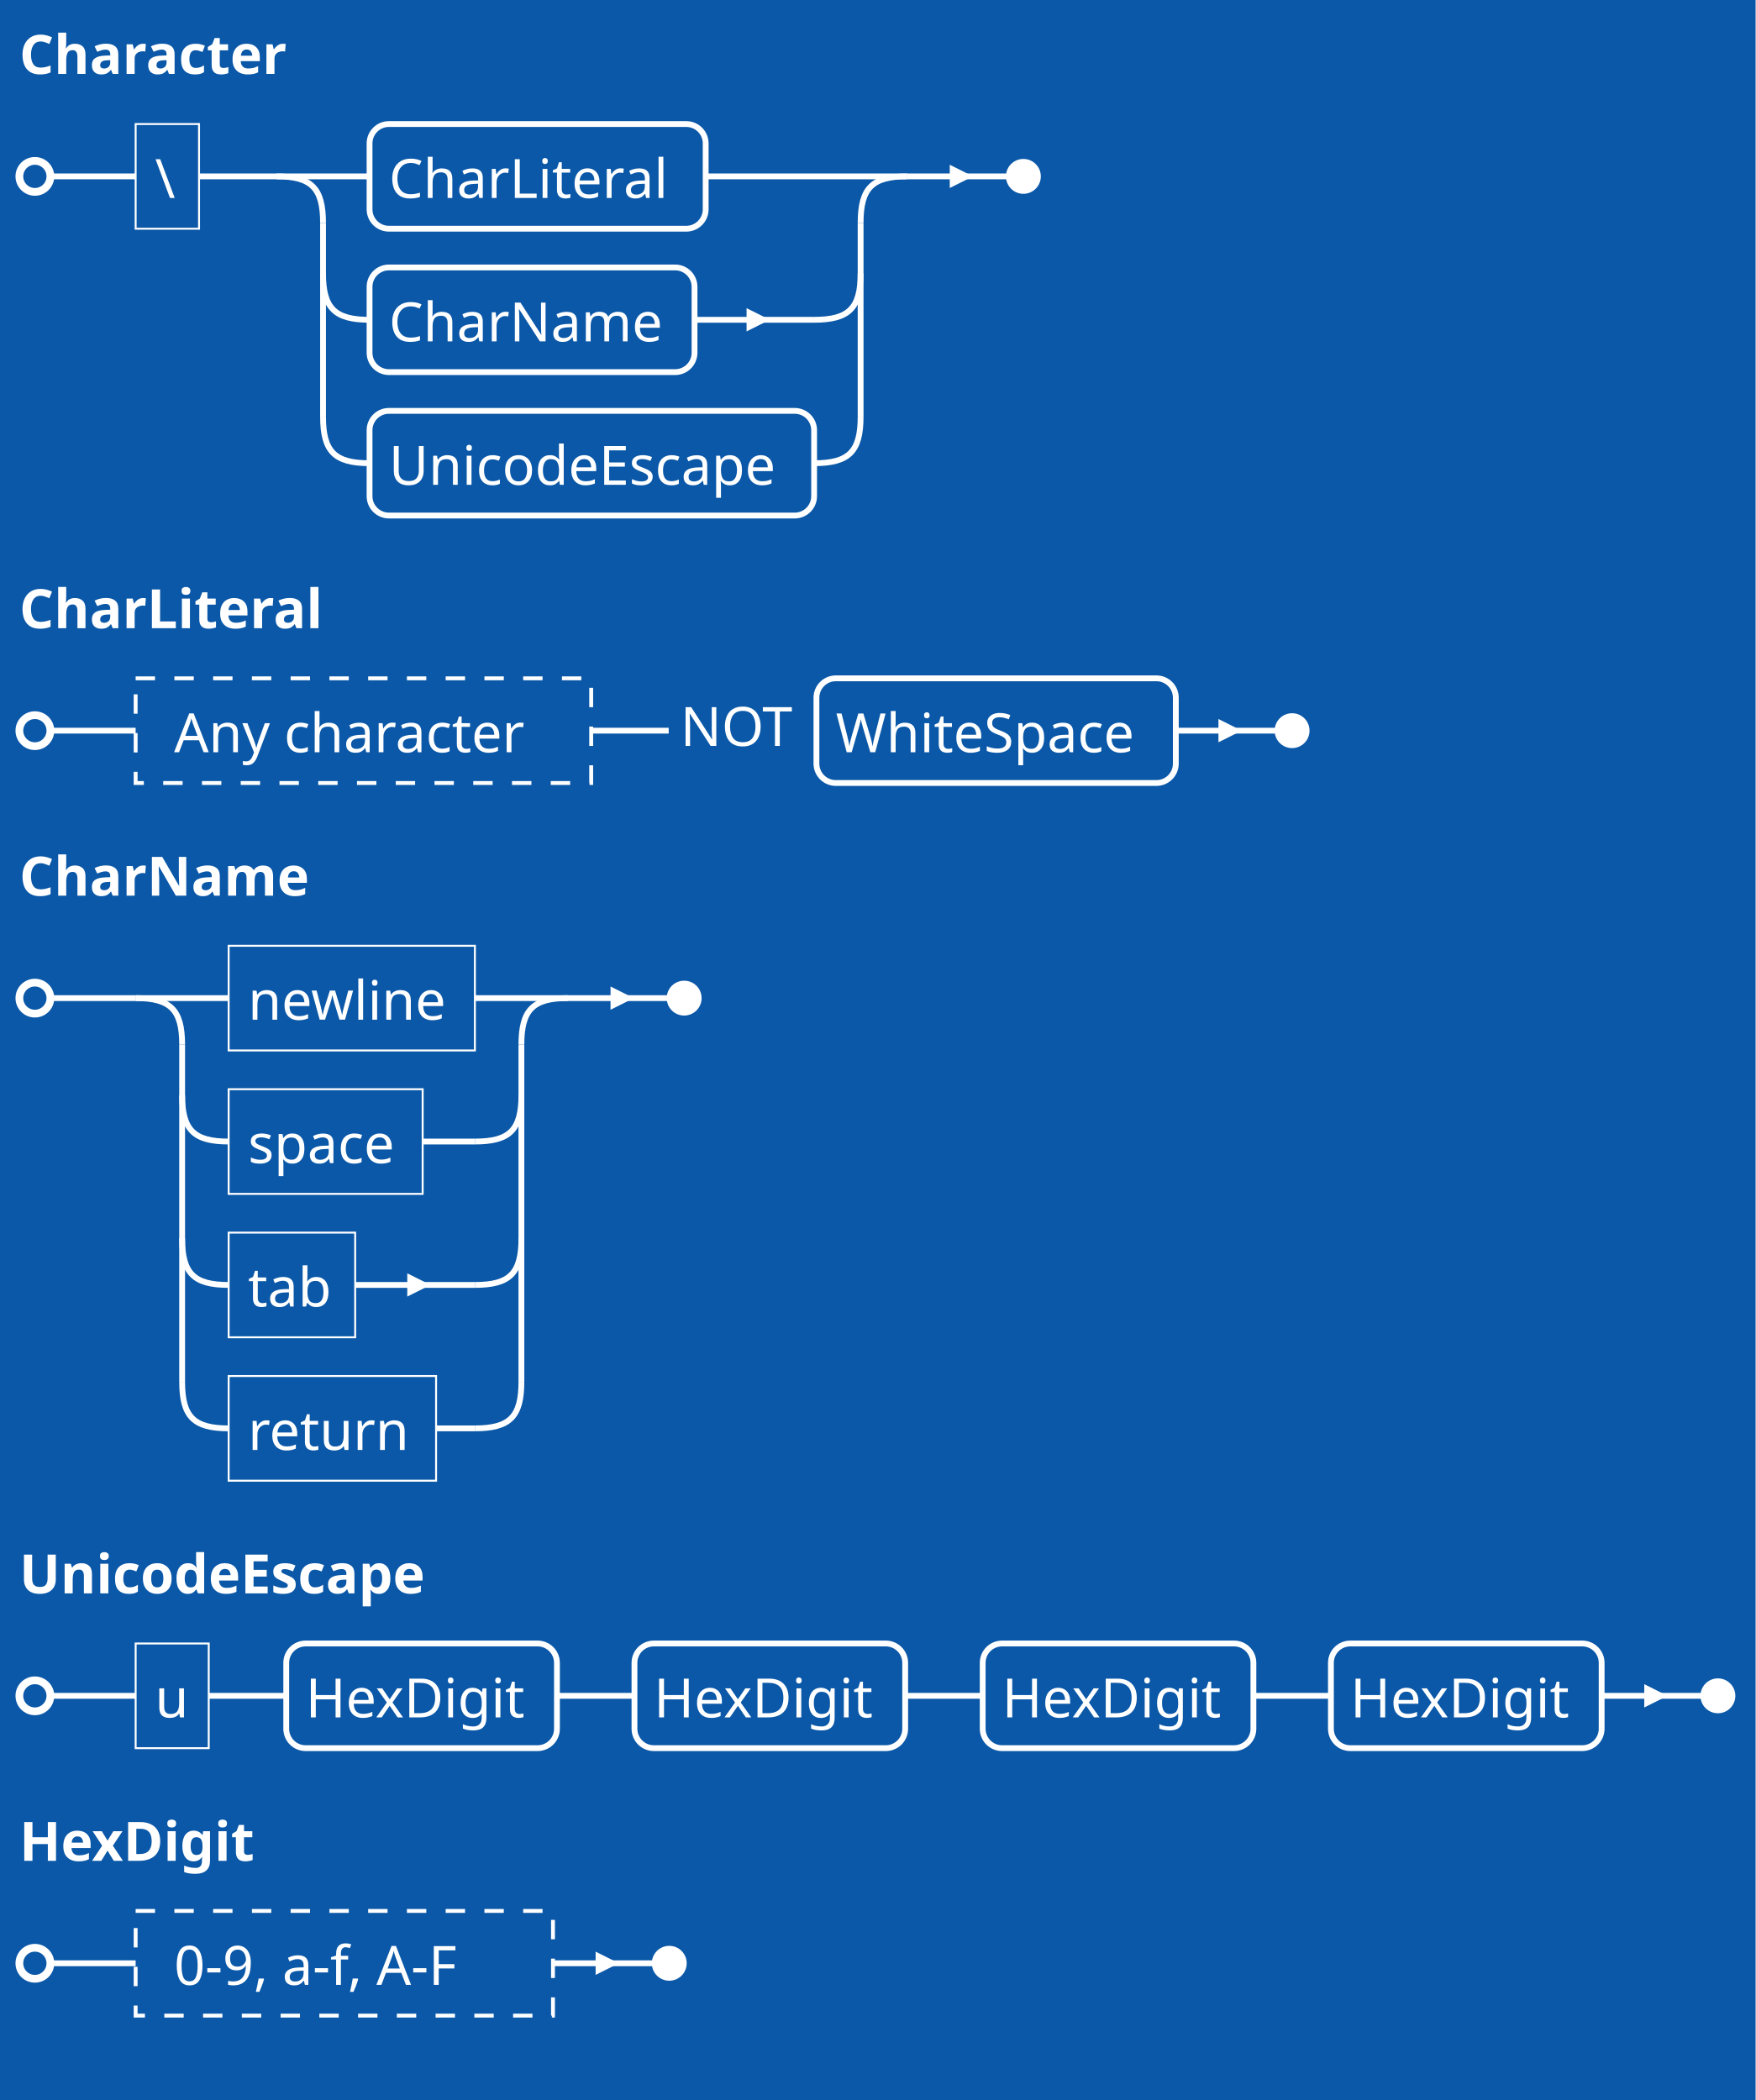
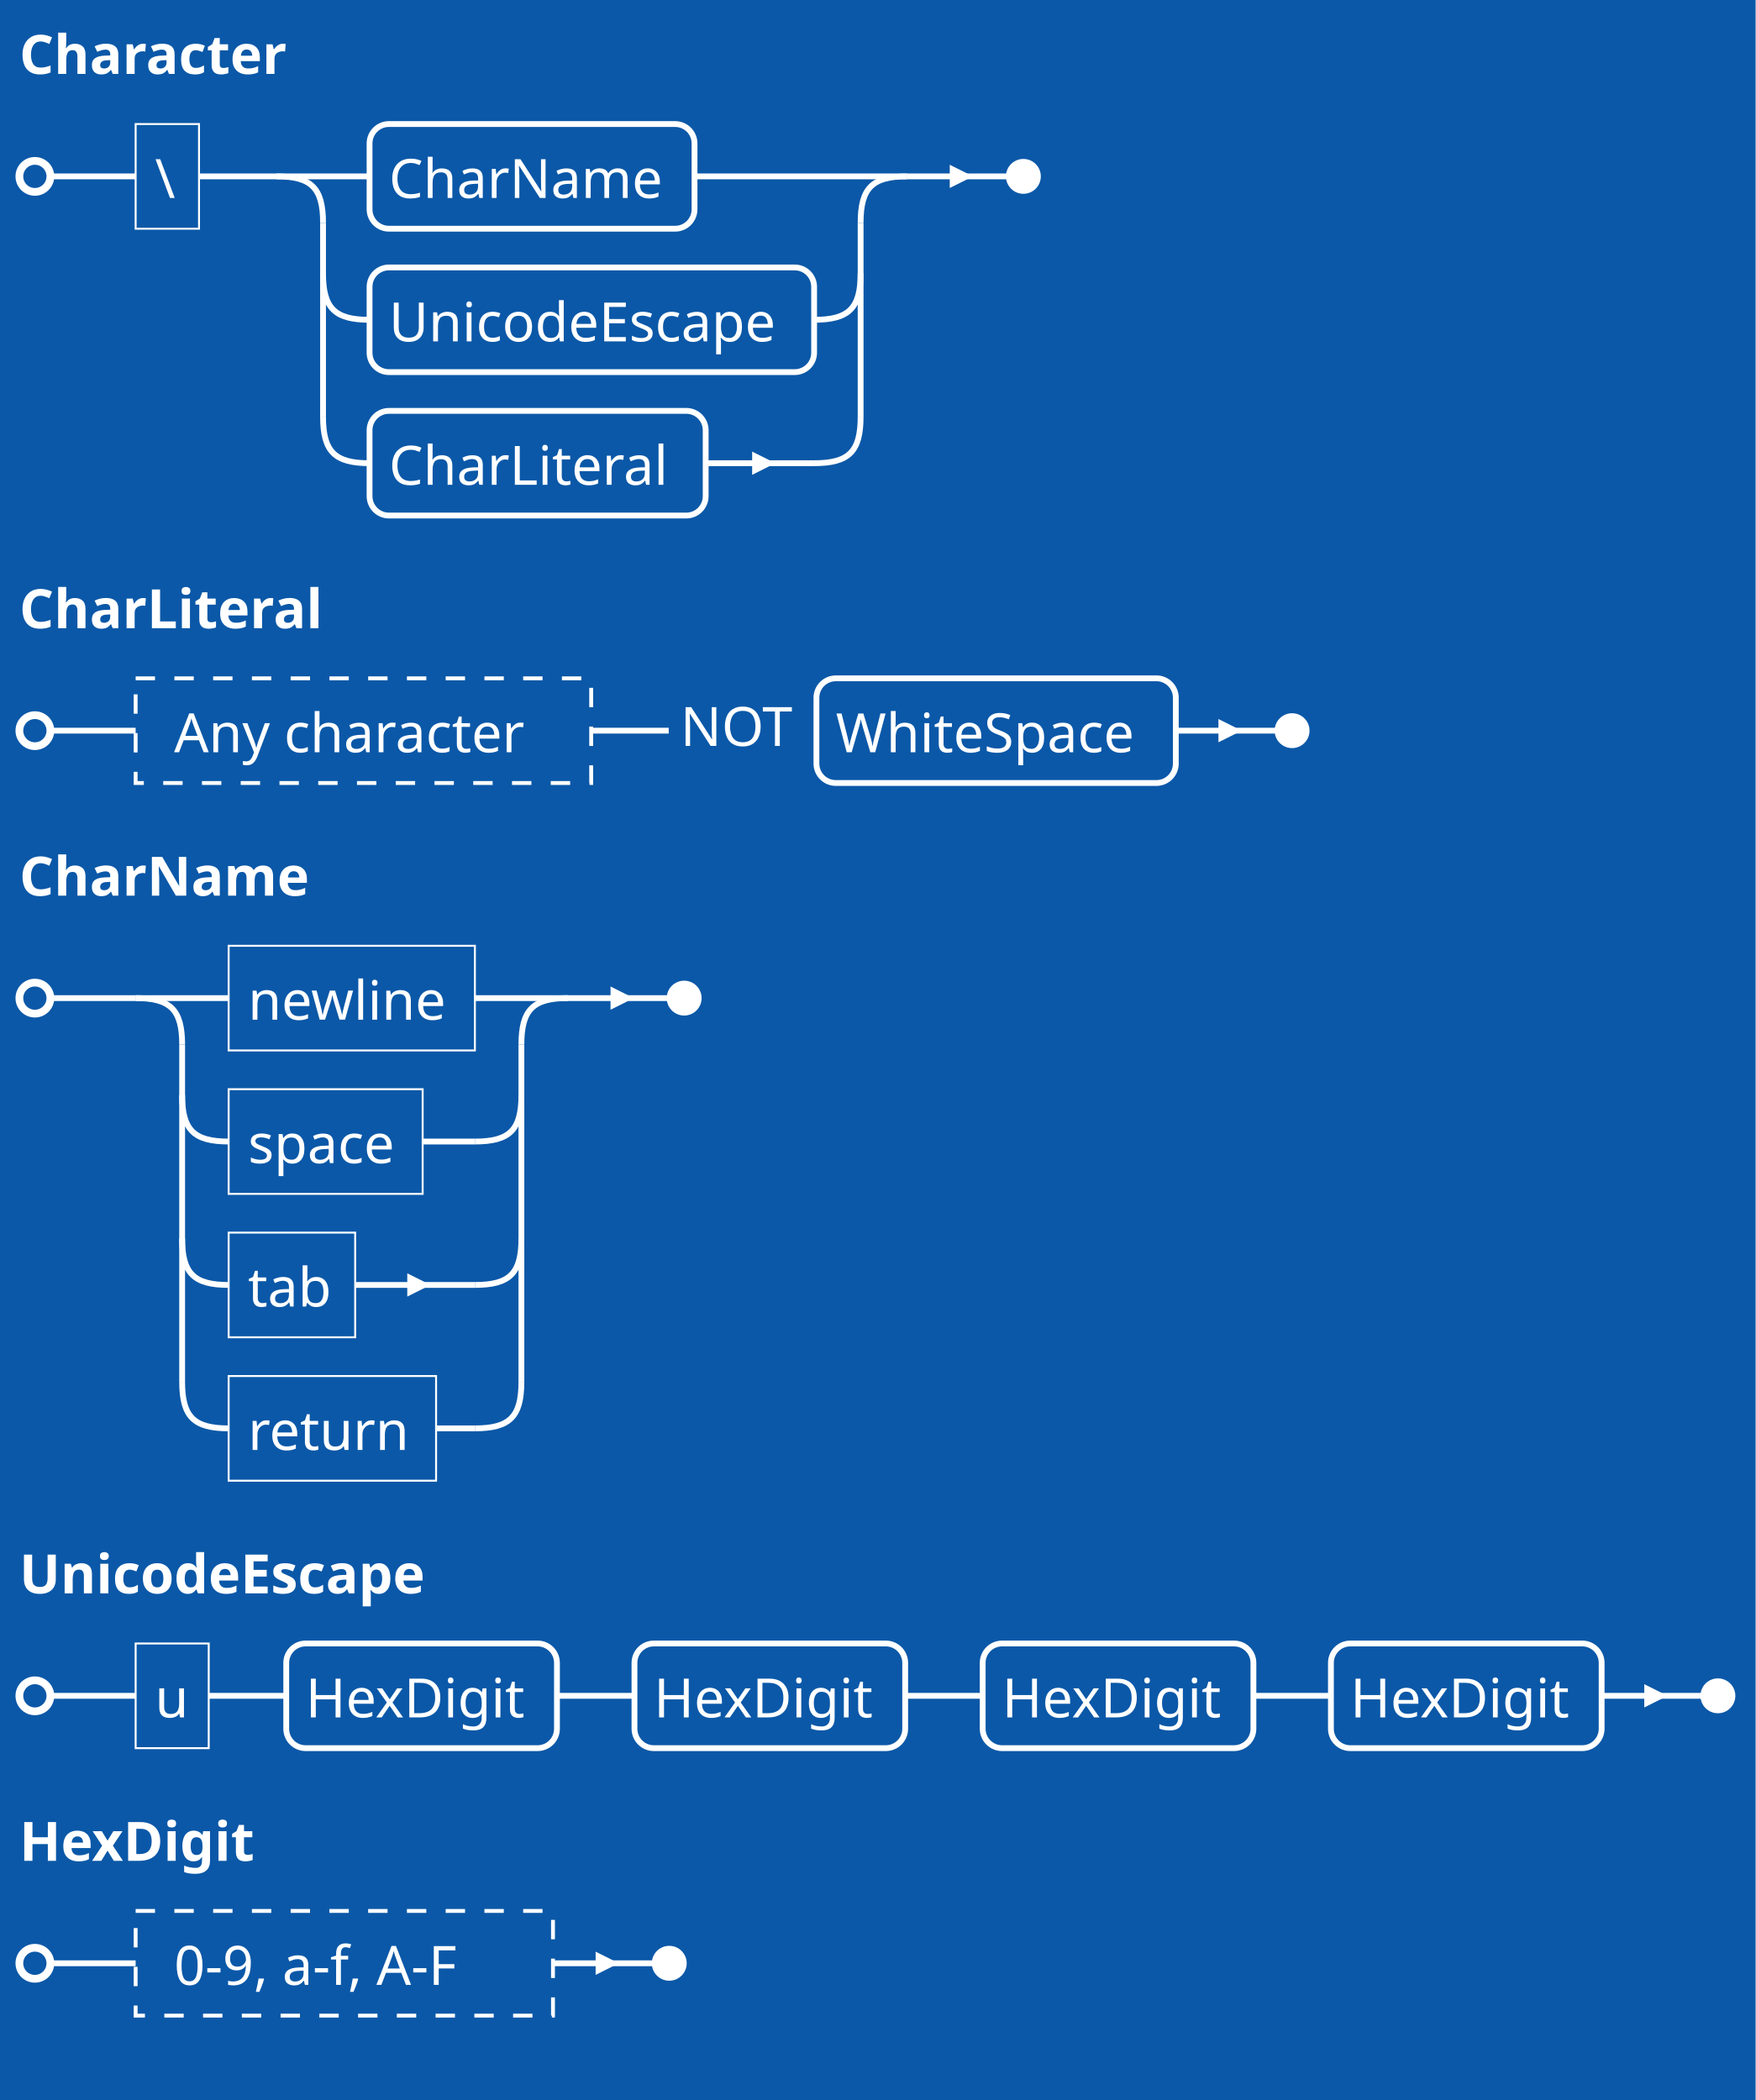
<svg xmlns="http://www.w3.org/2000/svg" contentStyleType="text/css" data-diagram-type="EBNF" height="542px" preserveAspectRatio="none" style="width:453px;height:542px;background:#0B58A8;" version="1.1" viewBox="0 0 453 542" width="453px" zoomAndPan="magnify">
  <defs />
  <g>
    <rect fill="#0B58A8" height="542" style="stroke:none;stroke-width:1;" width="453" x="0" y="0" />
    <text fill="#FFFFFF" font-family="Verdana" font-size="14" font-weight="bold" lengthAdjust="spacing" textLength="76.638" x="5" y="19.075">Character</text>
    <line style="stroke:#FFFFFF;stroke-width:1.5;" x1="35" x2="35" y1="45.522" y2="45.522" />
    <rect fill="none" height="27.015" style="stroke:#FFFFFF;stroke-width:0.5;" width="16.357" x="35" y="32.015" />
    <text fill="#FFFFFF" font-family="Verdana" font-size="14" lengthAdjust="spacing" textLength="6.357" x="40" y="51.09">\</text>
    <line style="stroke:#FFFFFF;stroke-width:1.5;" x1="51.357" x2="71.357" y1="45.522" y2="45.522" />
-     <rect fill="#0B58A8" height="27.015" rx="5" ry="5" style="stroke:#FFFFFF;stroke-width:1.5;" width="86.733" x="95.357" y="32.015" />
-     <text fill="#FFFFFF" font-family="Verdana" font-size="14" lengthAdjust="spacing" textLength="76.733" x="100.357" y="51.09">CharLiteral</text>
+     <rect fill="#0B58A8" height="27.015" rx="5" ry="5" style="stroke:#FFFFFF;stroke-width:1.5;" width="83.856" x="95.357" y="32.015" />
+     <text fill="#FFFFFF" font-family="Verdana" font-size="14" lengthAdjust="spacing" textLength="73.856" x="100.357" y="51.09">CharName</text>
    <line style="stroke:#FFFFFF;stroke-width:1.5;" x1="71.357" x2="95.357" y1="45.522" y2="45.522" />
-     <line style="stroke:#FFFFFF;stroke-width:1.5;" x1="182.091" x2="234.07" y1="45.522" y2="45.522" />
-     <rect fill="#0B58A8" height="27.015" rx="5" ry="5" style="stroke:#FFFFFF;stroke-width:1.5;" width="83.856" x="95.357" y="69.029" />
-     <text fill="#FFFFFF" font-family="Verdana" font-size="14" lengthAdjust="spacing" textLength="73.856" x="100.357" y="88.105">CharName</text>
+     <line style="stroke:#FFFFFF;stroke-width:1.5;" x1="179.213" x2="234.07" y1="45.522" y2="45.522" />
+     <rect fill="#0B58A8" height="27.015" rx="5" ry="5" style="stroke:#FFFFFF;stroke-width:1.5;" width="114.713" x="95.357" y="69.029" />
+     <text fill="#FFFFFF" font-family="Verdana" font-size="14" lengthAdjust="spacing" textLength="104.713" x="100.357" y="88.105">UnicodeEscape</text>
    <path d="M83.357,70.537 C83.357,79.537 86.357,82.537 95.357,82.537" fill="none" style="stroke:#FFFFFF;stroke-width:1.5;" />
-     <line style="stroke:#FFFFFF;stroke-width:1.5;" x1="179.213" x2="210.07" y1="82.537" y2="82.537" />
-     <path d="M192.642,82.537 L192.642,79.537 L198.642,82.537 L192.642,85.537 L192.642,82.537" fill="#FFFFFF" />
+     <line style="stroke:#FFFFFF;stroke-width:1.5;" x1="210.07" x2="210.07" y1="82.537" y2="82.537" />
    <path d="M222.07,70.537 C222.07,79.537 219.07,82.537 210.07,82.537" fill="none" style="stroke:#FFFFFF;stroke-width:1.5;" />
-     <rect fill="#0B58A8" height="27.015" rx="5" ry="5" style="stroke:#FFFFFF;stroke-width:1.5;" width="114.713" x="95.357" y="106.044" />
-     <text fill="#FFFFFF" font-family="Verdana" font-size="14" lengthAdjust="spacing" textLength="104.713" x="100.357" y="125.119">UnicodeEscape</text>
-     <line style="stroke:#FFFFFF;stroke-width:1.5;" x1="210.07" x2="210.07" y1="119.551" y2="119.551" />
+     <rect fill="#0B58A8" height="27.015" rx="5" ry="5" style="stroke:#FFFFFF;stroke-width:1.5;" width="86.733" x="95.357" y="106.044" />
+     <text fill="#FFFFFF" font-family="Verdana" font-size="14" lengthAdjust="spacing" textLength="76.733" x="100.357" y="125.119">CharLiteral</text>
+     <line style="stroke:#FFFFFF;stroke-width:1.5;" x1="182.091" x2="210.07" y1="119.551" y2="119.551" />
+     <path d="M194.081,119.551 L194.081,116.551 L200.081,119.551 L194.081,122.551 L194.081,119.551" fill="#FFFFFF" />
    <path d="M83.357,107.551 C83.357,116.551 86.357,119.551 95.357,119.551" fill="none" style="stroke:#FFFFFF;stroke-width:1.5;" />
    <line style="stroke:#FFFFFF;stroke-width:1.5;" x1="83.357" x2="83.357" y1="57.522" y2="107.551" />
    <path d="M71.357,45.522 C80.357,45.522 83.357,48.522 83.357,57.522" fill="none" style="stroke:#FFFFFF;stroke-width:1.5;" />
    <path d="M222.07,107.551 C222.07,116.551 219.07,119.551 210.07,119.551" fill="none" style="stroke:#FFFFFF;stroke-width:1.5;" />
    <line style="stroke:#FFFFFF;stroke-width:1.5;" x1="222.07" x2="222.07" y1="57.522" y2="107.551" />
    <path d="M222.07,57.522 C222.07,48.522 225.07,45.522 234.07,45.522" fill="none" style="stroke:#FFFFFF;stroke-width:1.5;" />
    <ellipse cx="9" cy="45.522" fill="none" rx="4" ry="4" style="stroke:#FFFFFF;stroke-width:2;" />
    <ellipse cx="264.07" cy="45.522" fill="#FFFFFF" rx="4" ry="4" style="stroke:#FFFFFF;stroke-width:1;" />
    <line style="stroke:#FFFFFF;stroke-width:1.5;" x1="13" x2="35" y1="45.522" y2="45.522" />
    <line style="stroke:#FFFFFF;stroke-width:1.5;" x1="234.07" x2="260.07" y1="45.522" y2="45.522" />
    <path d="M245.07,45.522 L245.07,42.522 L251.07,45.522 L245.07,48.522 L245.07,45.522" fill="#FFFFFF" />
    <text fill="#FFFFFF" font-family="Verdana" font-size="14" font-weight="bold" lengthAdjust="spacing" textLength="86.892" x="5" y="162.134">CharLiteral</text>
    <line style="stroke:#FFFFFF;stroke-width:1.5;" x1="35" x2="35" y1="188.581" y2="188.581" />
    <rect fill="none" height="27.015" style="stroke:#FFFFFF;stroke-width:1;stroke-dasharray:5,5;" width="117.55" x="35" y="175.073" />
    <text fill="#FFFFFF" font-family="Verdana" font-size="14" lengthAdjust="spacing" textLength="97.706" x="44.922" y="194.148">Any character</text>
    <line style="stroke:#FFFFFF;stroke-width:1.5;" x1="152.55" x2="172.55" y1="188.581" y2="188.581" />
    <text fill="#FFFFFF" font-family="Verdana" font-size="14" lengthAdjust="spacing" textLength="30.119" x="175.55" y="192.52">NOT</text>
    <rect fill="#0B58A8" height="27.015" rx="5" ry="5" style="stroke:#FFFFFF;stroke-width:1.5;" width="92.735" x="210.669" y="175.073" />
    <text fill="#FFFFFF" font-family="Verdana" font-size="14" lengthAdjust="spacing" textLength="82.735" x="215.669" y="194.148">WhiteSpace</text>
    <ellipse cx="9" cy="188.581" fill="none" rx="4" ry="4" style="stroke:#FFFFFF;stroke-width:2;" />
    <ellipse cx="333.404" cy="188.581" fill="#FFFFFF" rx="4" ry="4" style="stroke:#FFFFFF;stroke-width:1;" />
    <line style="stroke:#FFFFFF;stroke-width:1.5;" x1="13" x2="35" y1="188.581" y2="188.581" />
    <line style="stroke:#FFFFFF;stroke-width:1.5;" x1="303.404" x2="329.404" y1="188.581" y2="188.581" />
    <path d="M314.404,188.581 L314.404,185.581 L320.404,188.581 L314.404,191.581 L314.404,188.581" fill="#FFFFFF" />
    <text fill="#FFFFFF" font-family="Verdana" font-size="14" font-weight="bold" lengthAdjust="spacing" textLength="81.731" x="5" y="231.163">CharName</text>
    <rect fill="none" height="27.015" style="stroke:#FFFFFF;stroke-width:0.5;" width="63.539" x="59" y="244.102" />
    <text fill="#FFFFFF" font-family="Verdana" font-size="14" lengthAdjust="spacing" textLength="53.539" x="64" y="263.178">newline</text>
    <line style="stroke:#FFFFFF;stroke-width:1.5;" x1="35" x2="59" y1="257.61" y2="257.61" />
    <line style="stroke:#FFFFFF;stroke-width:1.5;" x1="122.539" x2="146.539" y1="257.61" y2="257.61" />
    <rect fill="none" height="27.015" style="stroke:#FFFFFF;stroke-width:0.5;" width="50.059" x="59" y="281.117" />
    <text fill="#FFFFFF" font-family="Verdana" font-size="14" lengthAdjust="spacing" textLength="40.059" x="64" y="300.192">space</text>
    <path d="M47,282.625 C47,291.625 50,294.625 59,294.625" fill="none" style="stroke:#FFFFFF;stroke-width:1.5;" />
    <line style="stroke:#FFFFFF;stroke-width:1.5;" x1="109.059" x2="122.539" y1="294.625" y2="294.625" />
    <path d="M134.539,282.625 C134.539,291.625 131.539,294.625 122.539,294.625" fill="none" style="stroke:#FFFFFF;stroke-width:1.5;" />
    <rect fill="none" height="27.015" style="stroke:#FFFFFF;stroke-width:0.5;" width="32.648" x="59" y="318.132" />
    <text fill="#FFFFFF" font-family="Verdana" font-size="14" lengthAdjust="spacing" textLength="22.648" x="64" y="337.207">tab</text>
    <path d="M47,319.639 C47,328.639 50,331.639 59,331.639" fill="none" style="stroke:#FFFFFF;stroke-width:1.5;" />
    <line style="stroke:#FFFFFF;stroke-width:1.5;" x1="91.647" x2="122.539" y1="331.639" y2="331.639" />
    <path d="M105.093,331.639 L105.093,328.639 L111.093,331.639 L105.093,334.639 L105.093,331.639" fill="#FFFFFF" />
    <path d="M134.539,319.639 C134.539,328.639 131.539,331.639 122.539,331.639" fill="none" style="stroke:#FFFFFF;stroke-width:1.5;" />
    <rect fill="none" height="27.015" style="stroke:#FFFFFF;stroke-width:0.5;" width="53.524" x="59" y="355.147" />
    <text fill="#FFFFFF" font-family="Verdana" font-size="14" lengthAdjust="spacing" textLength="43.524" x="64" y="374.222">return</text>
    <line style="stroke:#FFFFFF;stroke-width:1.5;" x1="112.524" x2="122.539" y1="368.654" y2="368.654" />
    <path d="M47,356.654 C47,365.654 50,368.654 59,368.654" fill="none" style="stroke:#FFFFFF;stroke-width:1.5;" />
    <line style="stroke:#FFFFFF;stroke-width:1.5;" x1="47" x2="47" y1="269.61" y2="356.654" />
    <path d="M35,257.61 C44,257.61 47,260.61 47,269.61" fill="none" style="stroke:#FFFFFF;stroke-width:1.5;" />
    <path d="M134.539,356.654 C134.539,365.654 131.539,368.654 122.539,368.654" fill="none" style="stroke:#FFFFFF;stroke-width:1.5;" />
    <line style="stroke:#FFFFFF;stroke-width:1.5;" x1="134.539" x2="134.539" y1="269.61" y2="356.654" />
    <path d="M134.539,269.61 C134.539,260.61 137.539,257.61 146.539,257.61" fill="none" style="stroke:#FFFFFF;stroke-width:1.5;" />
    <ellipse cx="9" cy="257.61" fill="none" rx="4" ry="4" style="stroke:#FFFFFF;stroke-width:2;" />
    <ellipse cx="176.539" cy="257.61" fill="#FFFFFF" rx="4" ry="4" style="stroke:#FFFFFF;stroke-width:1;" />
    <line style="stroke:#FFFFFF;stroke-width:1.5;" x1="13" x2="35" y1="257.61" y2="257.61" />
    <line style="stroke:#FFFFFF;stroke-width:1.5;" x1="146.539" x2="172.539" y1="257.61" y2="257.61" />
    <path d="M157.539,257.61 L157.539,254.61 L163.539,257.61 L157.539,260.61 L157.539,257.61" fill="#FFFFFF" />
    <text fill="#FFFFFF" font-family="Verdana" font-size="14" font-weight="bold" lengthAdjust="spacing" textLength="117.606" x="5" y="411.236">UnicodeEscape</text>
    <line style="stroke:#FFFFFF;stroke-width:1.5;" x1="35" x2="35" y1="437.683" y2="437.683" />
    <rect fill="none" height="27.015" style="stroke:#FFFFFF;stroke-width:0.5;" width="18.859" x="35" y="424.176" />
    <text fill="#FFFFFF" font-family="Verdana" font-size="14" lengthAdjust="spacing" textLength="8.859" x="40" y="443.251">u</text>
    <line style="stroke:#FFFFFF;stroke-width:1.5;" x1="53.859" x2="73.859" y1="437.683" y2="437.683" />
    <rect fill="#0B58A8" height="27.015" rx="5" ry="5" style="stroke:#FFFFFF;stroke-width:1.5;" width="69.856" x="73.859" y="424.176" />
    <text fill="#FFFFFF" font-family="Verdana" font-size="14" lengthAdjust="spacing" textLength="59.855" x="78.859" y="443.251">HexDigit</text>
    <line style="stroke:#FFFFFF;stroke-width:1.5;" x1="143.715" x2="163.715" y1="437.683" y2="437.683" />
    <rect fill="#0B58A8" height="27.015" rx="5" ry="5" style="stroke:#FFFFFF;stroke-width:1.5;" width="69.856" x="163.715" y="424.176" />
    <text fill="#FFFFFF" font-family="Verdana" font-size="14" lengthAdjust="spacing" textLength="59.855" x="168.715" y="443.251">HexDigit</text>
    <line style="stroke:#FFFFFF;stroke-width:1.5;" x1="233.57" x2="253.57" y1="437.683" y2="437.683" />
    <rect fill="#0B58A8" height="27.015" rx="5" ry="5" style="stroke:#FFFFFF;stroke-width:1.5;" width="69.856" x="253.57" y="424.176" />
    <text fill="#FFFFFF" font-family="Verdana" font-size="14" lengthAdjust="spacing" textLength="59.855" x="258.57" y="443.251">HexDigit</text>
    <line style="stroke:#FFFFFF;stroke-width:1.5;" x1="323.426" x2="343.426" y1="437.683" y2="437.683" />
    <rect fill="#0B58A8" height="27.015" rx="5" ry="5" style="stroke:#FFFFFF;stroke-width:1.5;" width="69.856" x="343.426" y="424.176" />
    <text fill="#FFFFFF" font-family="Verdana" font-size="14" lengthAdjust="spacing" textLength="59.855" x="348.426" y="443.251">HexDigit</text>
    <ellipse cx="9" cy="437.683" fill="none" rx="4" ry="4" style="stroke:#FFFFFF;stroke-width:2;" />
    <ellipse cx="443.281" cy="437.683" fill="#FFFFFF" rx="4" ry="4" style="stroke:#FFFFFF;stroke-width:1;" />
    <line style="stroke:#FFFFFF;stroke-width:1.5;" x1="13" x2="35" y1="437.683" y2="437.683" />
    <line style="stroke:#FFFFFF;stroke-width:1.5;" x1="413.281" x2="439.281" y1="437.683" y2="437.683" />
    <path d="M424.281,437.683 L424.281,434.683 L430.281,437.683 L424.281,440.683 L424.281,437.683" fill="#FFFFFF" />
    <text fill="#FFFFFF" font-family="Verdana" font-size="14" font-weight="bold" lengthAdjust="spacing" textLength="67.744" x="5" y="480.266">HexDigit</text>
    <rect fill="none" height="27.015" style="stroke:#FFFFFF;stroke-width:1;stroke-dasharray:5,5;" width="107.692" x="35" y="493.205" />
    <text fill="#FFFFFF" font-family="Verdana" font-size="14" lengthAdjust="spacing" textLength="87.849" x="44.922" y="512.28">0-9, a-f, A-F</text>
    <ellipse cx="9" cy="506.712" fill="none" rx="4" ry="4" style="stroke:#FFFFFF;stroke-width:2;" />
    <ellipse cx="172.692" cy="506.712" fill="#FFFFFF" rx="4" ry="4" style="stroke:#FFFFFF;stroke-width:1;" />
    <line style="stroke:#FFFFFF;stroke-width:1.5;" x1="13" x2="35" y1="506.712" y2="506.712" />
    <line style="stroke:#FFFFFF;stroke-width:1.5;" x1="142.692" x2="168.692" y1="506.712" y2="506.712" />
    <path d="M153.692,506.712 L153.692,503.712 L159.692,506.712 L153.692,509.712 L153.692,506.712" fill="#FFFFFF" />
  </g>
</svg>
